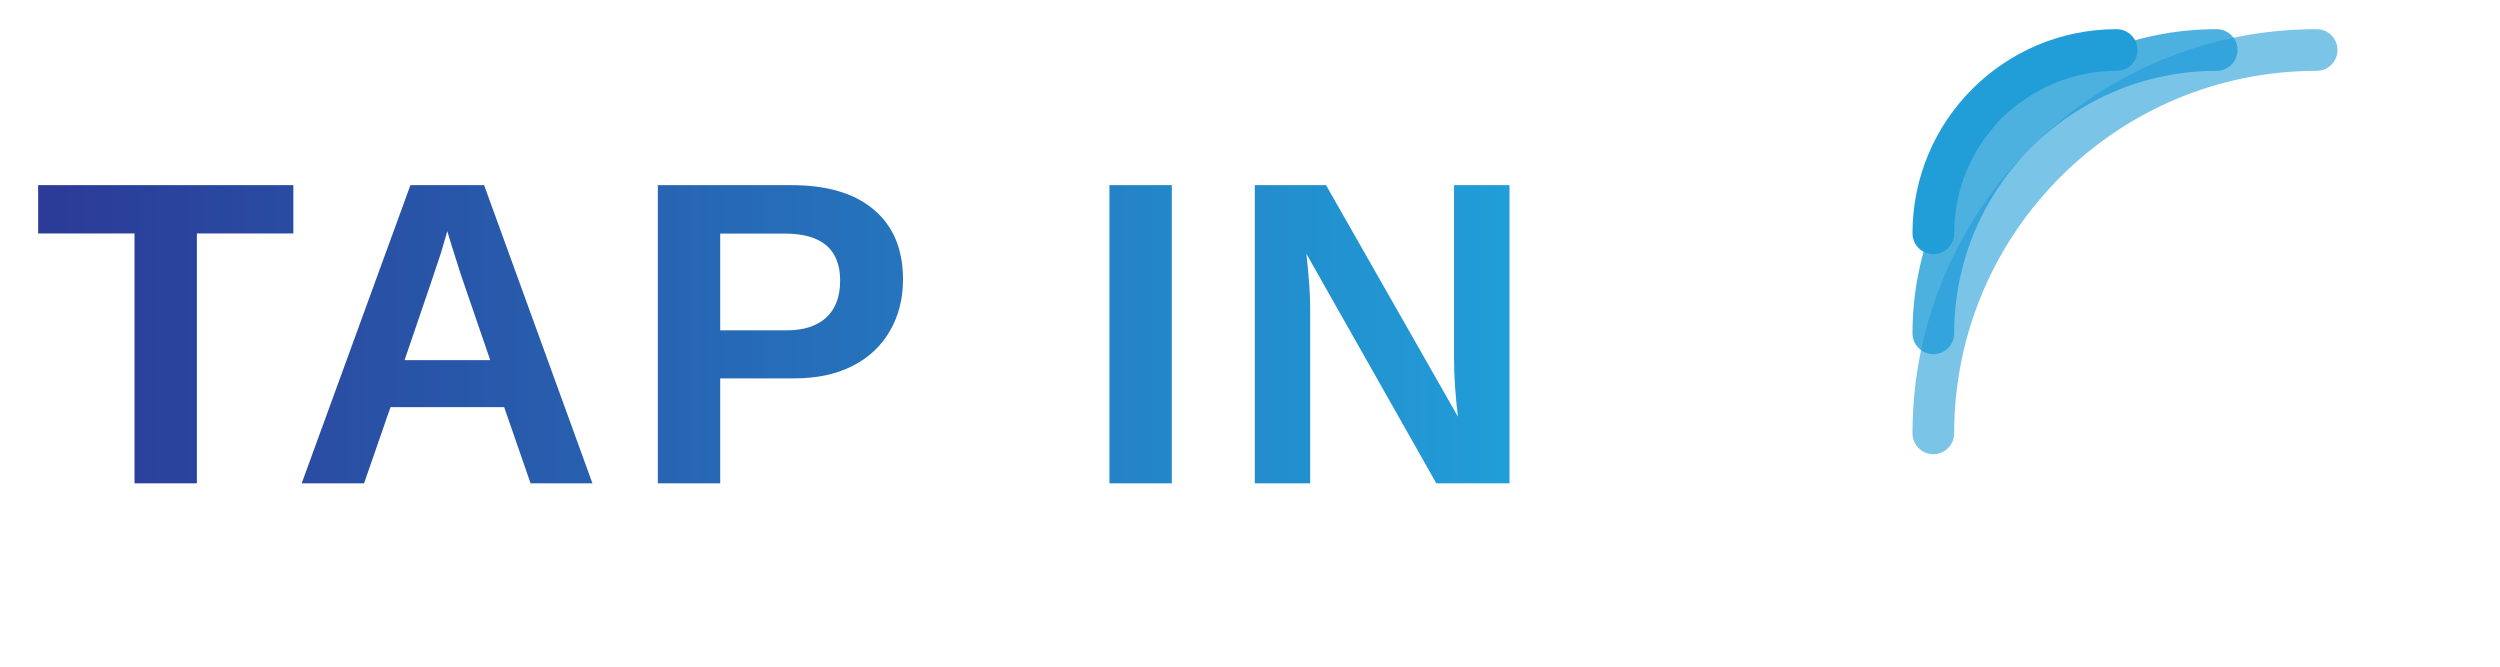
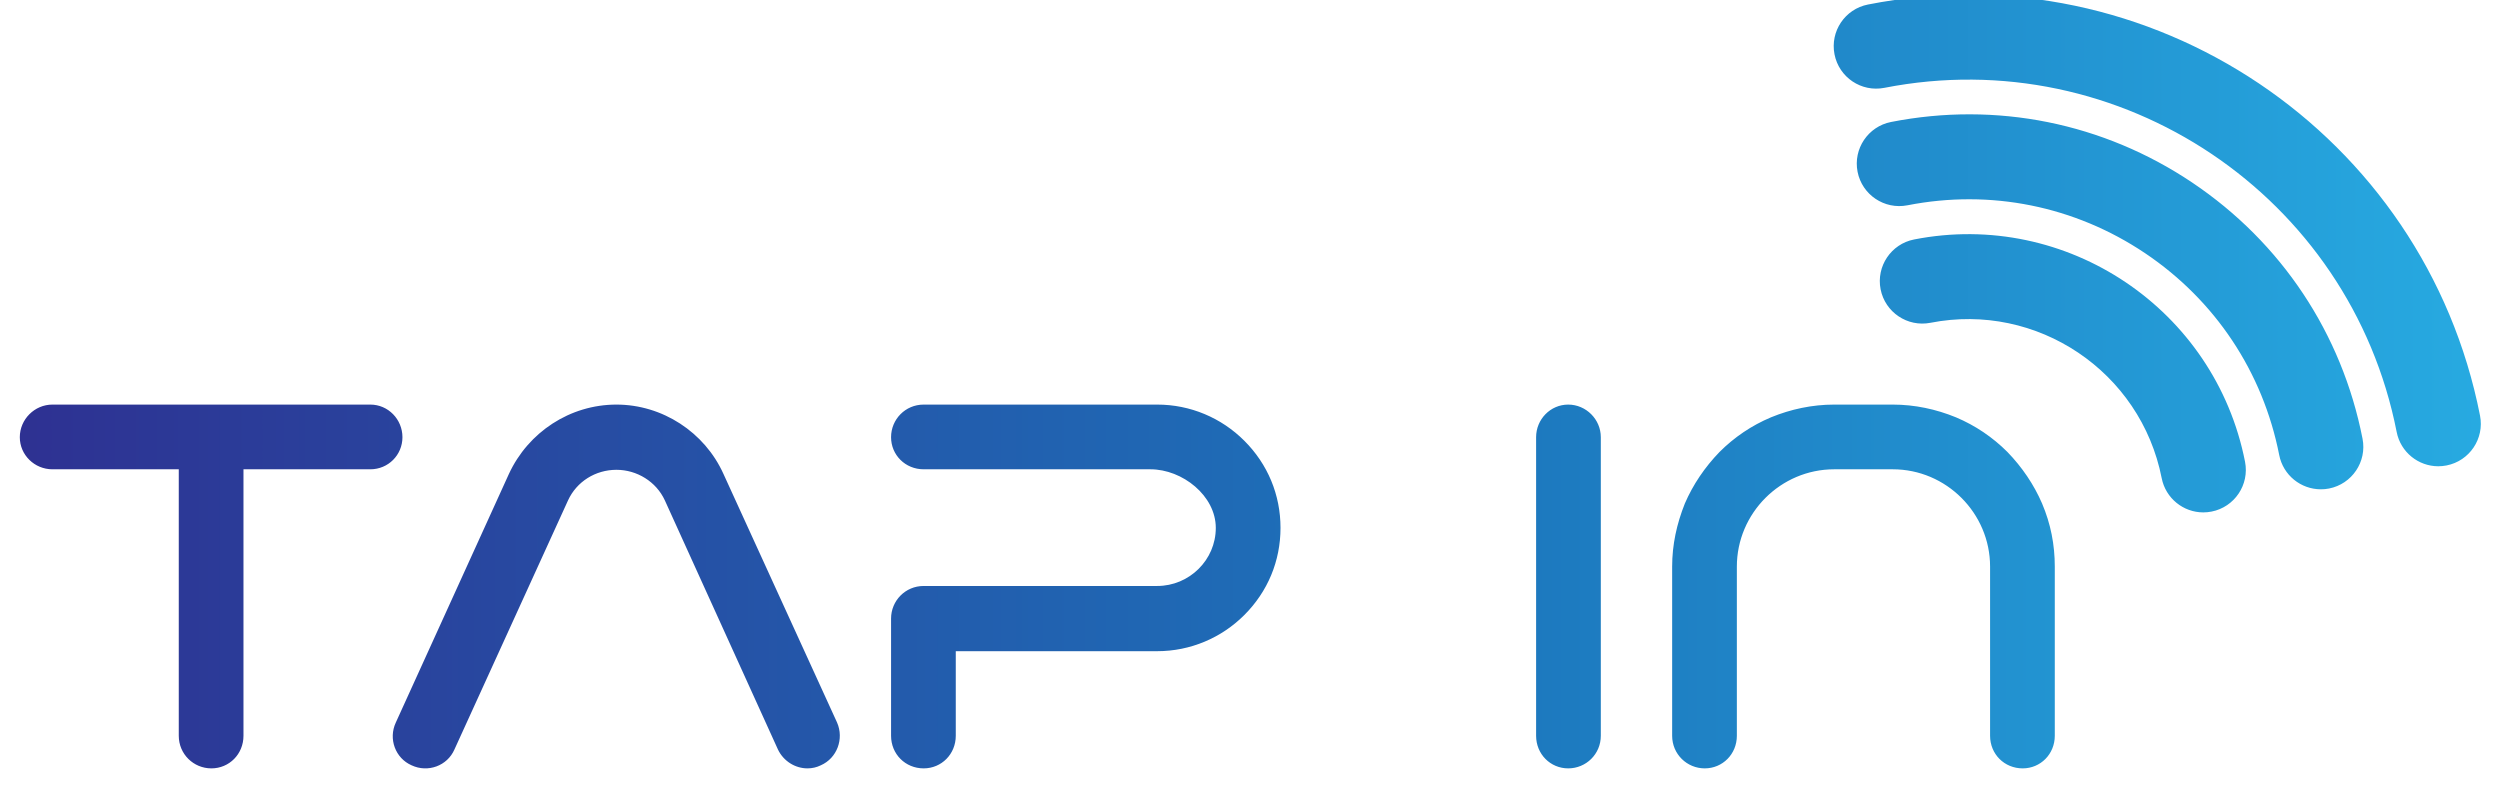
- <svg xmlns="http://www.w3.org/2000/svg" viewBox="0 0 300 80">
-   <defs>
-     <linearGradient id="g" x1="0" x2="1">
-       <stop offset="0" stop-color="#2B3B97" />
-       <stop offset="1" stop-color="#219DD8" />
-     </linearGradient>
-   </defs>
-   <text x="4" y="58" font-family="Sora,Arial,sans-serif" font-weight="700" font-size="52" letter-spacing="3" fill="url(#g)">TAP IN</text>
-   <g fill="none" stroke="#219DD8" stroke-width="5" stroke-linecap="round">
-     <path d="M232 28a22 22 0 0 1 22-22" />
-     <path d="M232 40a34 34 0 0 1 34-34" opacity=".8" />
-     <path d="M232 52a46 46 0 0 1 46-46" opacity=".6" />
-   </g>
+ <svg xmlns="http://www.w3.org/2000/svg" version="1.1" viewBox="238 456 736 232">
+   <style type="text/css">
+ 	.st0{fill:url(#SVGID_1_);}
+ </style>
+   <linearGradient id="SVGID_1_" gradientUnits="userSpaceOnUse" x1="243.833" y1="568.317" x2="968.346" y2="568.317">
+     <stop offset="3.067093e-07" style="stop-color:#2E3192" />
+     <stop offset="0.583" style="stop-color:#1C75BC" />
+     <stop offset="1" style="stop-color:#27AAE1" />
+   </linearGradient>
+   <path class="st0" d="M955.83,593.27c-5.85,0-11.08-4.13-12.25-10.09c-13.65-69.52-81.31-114.97-150.83-101.32  c-6.77,1.33-13.34-3.08-14.67-9.86s3.08-13.34,9.86-14.67c83.05-16.31,163.87,37.99,180.18,121.03c1.33,6.77-3.08,13.34-9.86,14.67  C957.44,593.19,956.63,593.27,955.83,593.27z M923.67,599.82c6.77-1.33,11.19-7.9,9.86-14.67c-6.08-30.99-23.88-57.76-50.09-75.37  c-26.22-17.61-57.72-23.96-88.71-17.87c-6.77,1.33-11.19,7.9-9.86,14.67c1.33,6.77,7.9,11.18,14.67,9.86  c24.44-4.8,49.28,0.21,69.96,14.09c20.67,13.89,34.7,34.99,39.5,59.43c1.17,5.96,6.4,10.09,12.25,10.09  C922.04,600.06,922.85,599.98,923.67,599.82z M889.08,606.61c6.77-1.33,11.19-7.9,9.86-14.67c-8.82-44.9-52.52-74.26-97.43-65.44  c-6.77,1.33-11.19,7.9-9.86,14.67c1.33,6.77,7.91,11.18,14.67,9.86c31.38-6.16,61.92,14.35,68.08,45.73  c1.17,5.96,6.4,10.09,12.25,10.09C887.46,606.85,888.27,606.77,889.08,606.61z M347.03,575.11h-93.6c-5.25,0-9.6,4.35-9.6,9.6  c0,5.25,4.35,9.45,9.6,9.45h37.2v78.45c0,5.4,4.35,9.6,9.6,9.6c5.25,0,9.45-4.2,9.45-9.6v-78.45h37.35c5.25,0,9.45-4.2,9.45-9.45  C356.48,579.46,352.28,575.11,347.03,575.11z M450.98,595.51c-5.55-12.3-18-20.4-31.5-20.4c-13.65,0-25.95,8.1-31.65,20.4  l-33.3,73.2c-2.25,4.8-0.15,10.5,4.65,12.6c4.8,2.25,10.5,0.15,12.6-4.65l33.45-73.35c2.55-5.55,8.1-9,14.25-9  c6,0,11.7,3.45,14.25,9l33.3,73.35c1.65,3.45,5.1,5.55,8.7,5.55c1.35,0,2.7-0.3,3.9-0.9c4.8-2.1,6.9-7.8,4.8-12.6L450.98,595.51z   M604.33,585.76c-6.75-6.75-15.9-10.65-25.65-10.65h-68.75c-5.4,0-9.6,4.35-9.6,9.6c0,5.25,4.2,9.45,9.6,9.45h66.75  c9.45,0,19.25,7.8,19.25,17.25c0,9.45-7.8,17.1-17.25,17.1h-68.75c-5.4,0-9.6,4.35-9.6,9.6v34.5c0,5.4,4.2,9.6,9.6,9.6  c5.25,0,9.45-4.2,9.45-9.6v-24.9h59.3c9.75,0,18.9-3.9,25.65-10.65c6.9-6.9,10.65-15.9,10.65-25.65  C614.98,601.66,611.23,592.66,604.33,585.76z M699.68,575.11c-5.25,0-9.45,4.35-9.45,9.6v87.9c0,5.4,4.2,9.6,9.45,9.6  s9.6-4.2,9.6-9.6v-87.9C709.28,579.46,704.93,575.11,699.68,575.11z M828.98,589.06c-4.35-4.35-9.45-7.8-15.15-10.2  c-5.85-2.4-12.15-3.75-18.6-3.75h-17.25c-6.45,0-12.75,1.35-18.6,3.75c-5.7,2.4-10.8,5.85-15.15,10.2c-4.35,4.5-7.8,9.6-10.2,15.15  c-2.4,6-3.75,12.15-3.75,18.6v49.8c0,5.4,4.35,9.6,9.6,9.6s9.45-4.2,9.45-9.6v-49.8c0-15.75,12.9-28.65,28.65-28.65h17.25  c15.75,0,28.65,12.9,28.65,28.65v49.8c0,5.4,4.2,9.6,9.6,9.6c5.25,0,9.45-4.2,9.45-9.6v-49.8c0-6.45-1.2-12.6-3.75-18.6  C836.78,598.66,833.33,593.56,828.98,589.06z" />
</svg>
